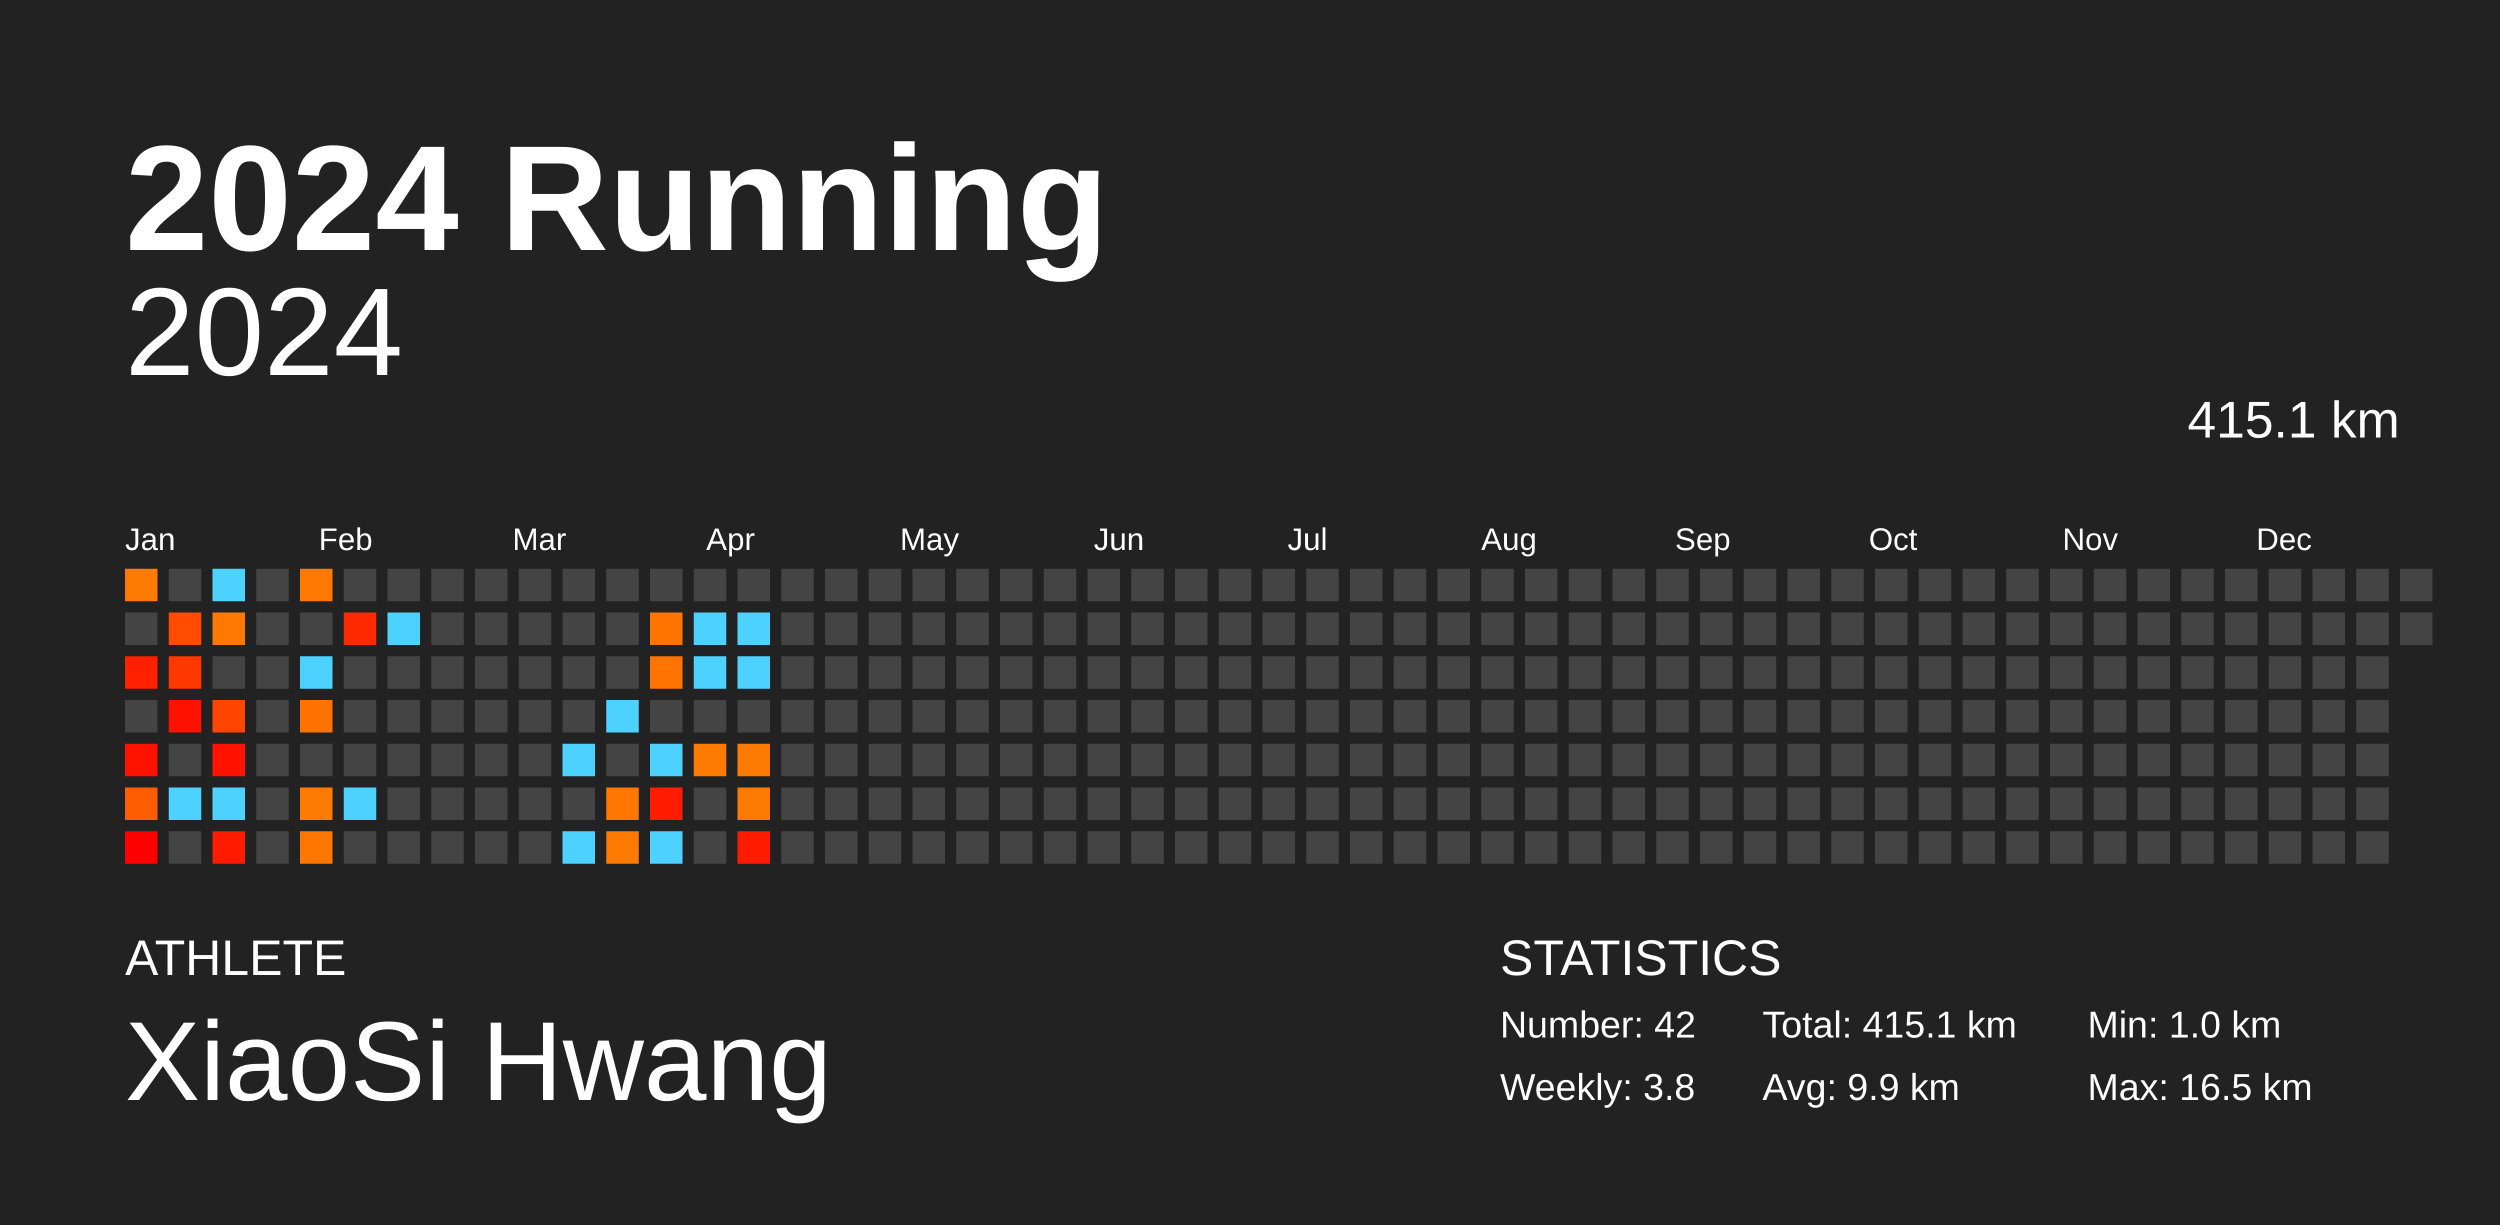
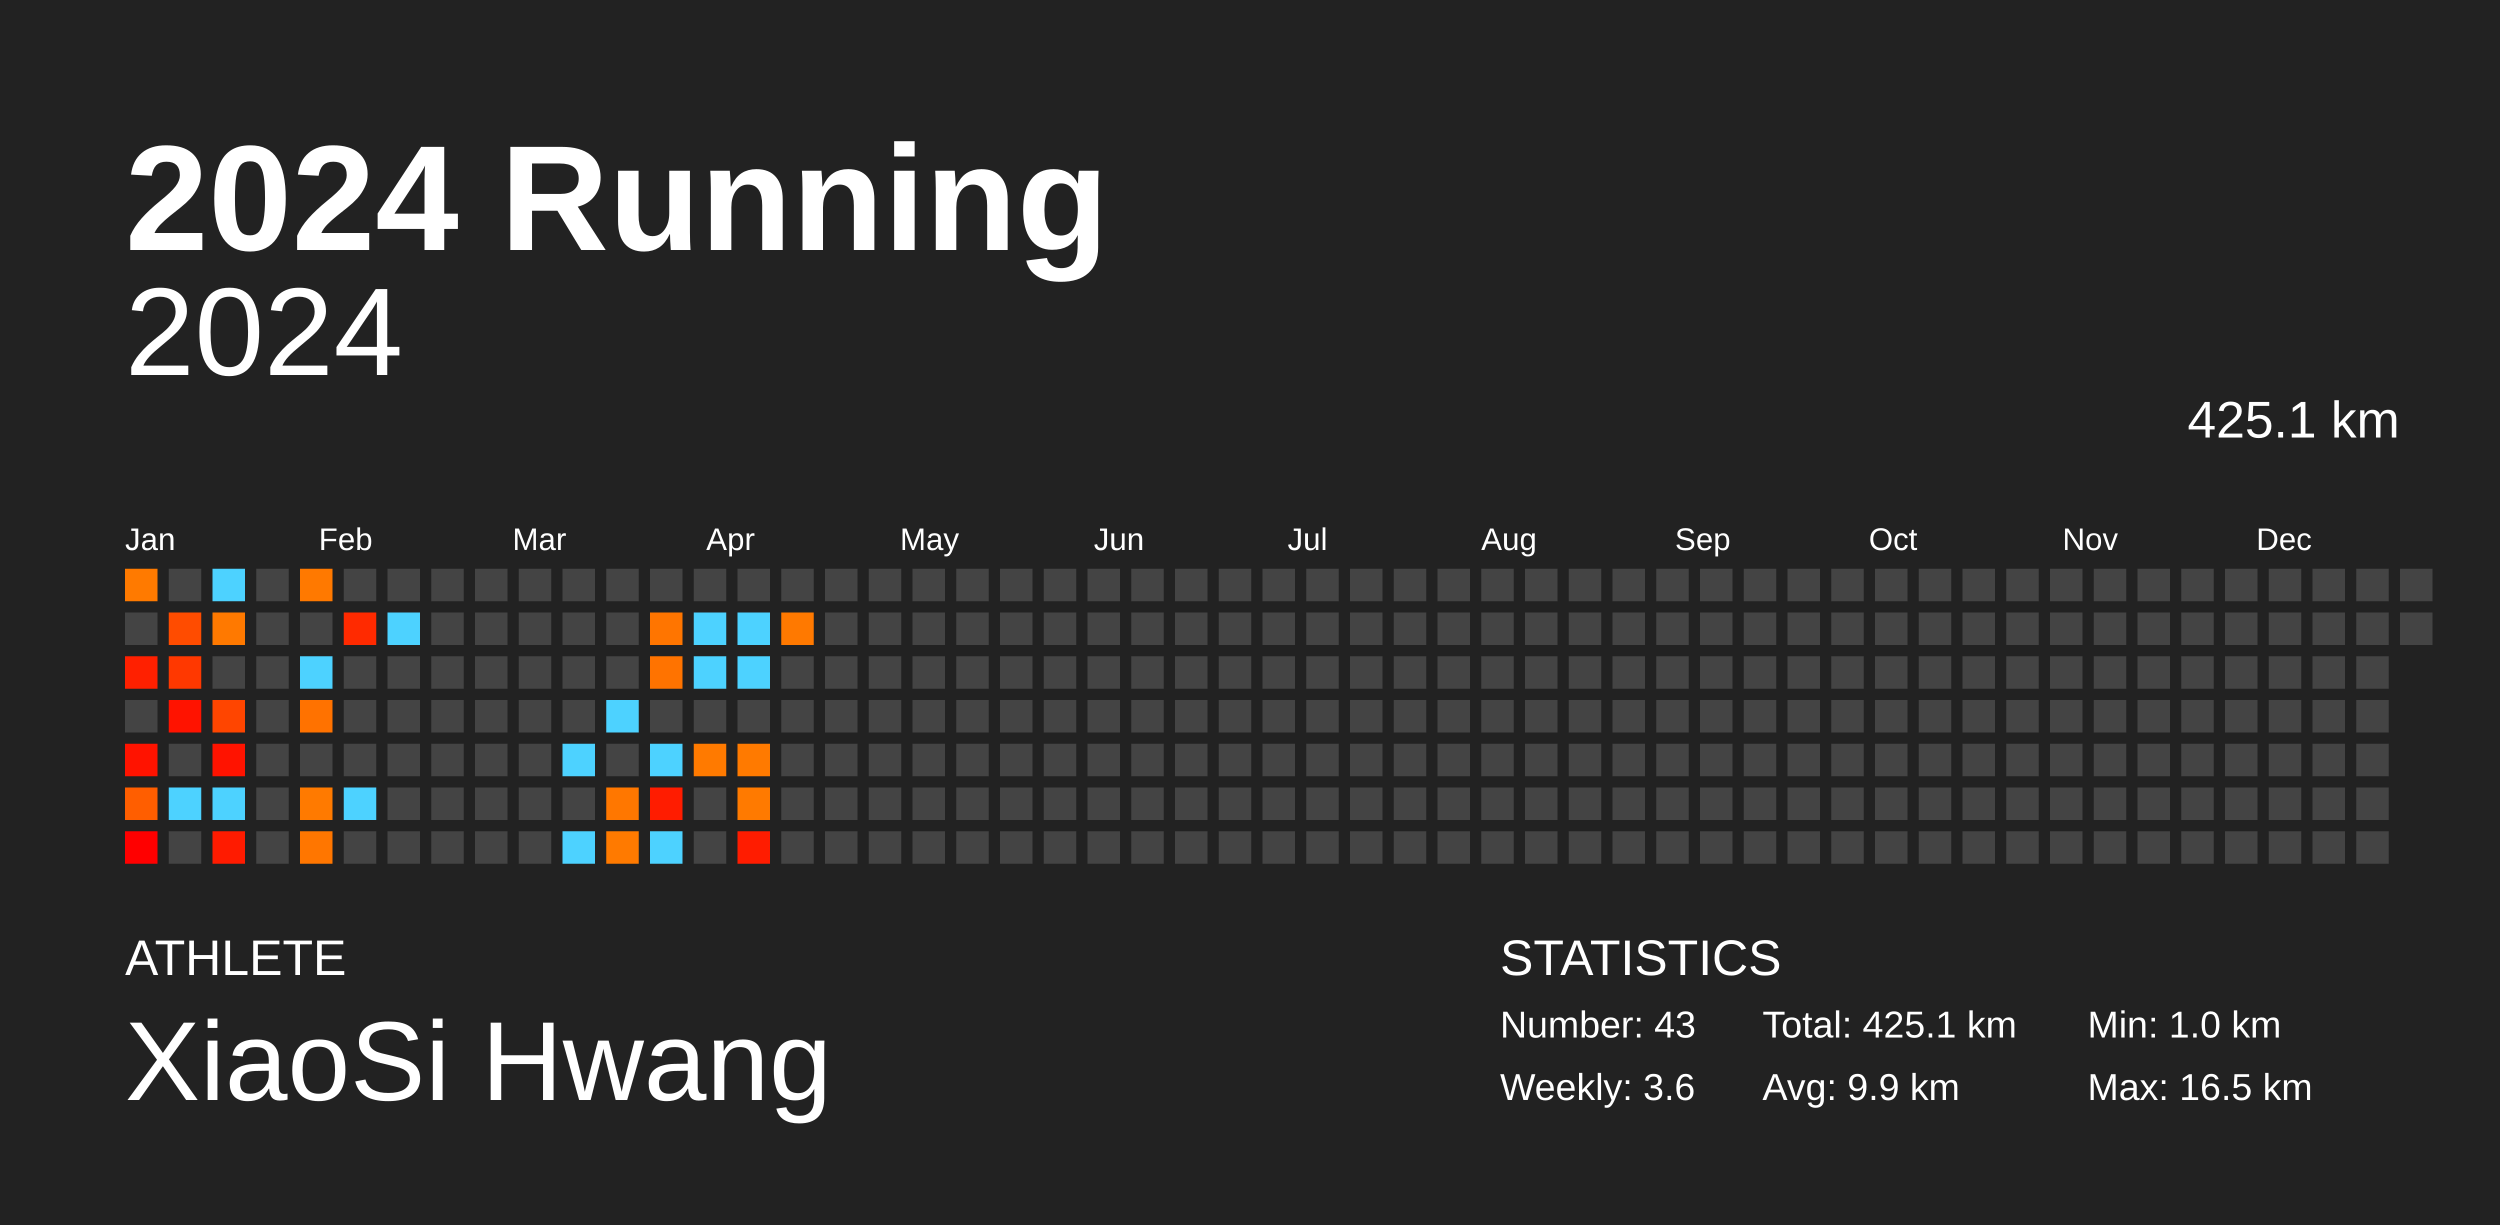
<svg xmlns="http://www.w3.org/2000/svg" baseProfile="full" height="98mm" version="1.1" viewBox="0,0,200,98" width="200mm">
  <defs />
  <rect fill="#222222" height="98" width="200" x="0" y="0" />
  <text fill="#FFFFFF" style="font-size:12px; font-family:Arial; font-weight:bold;" x="10" y="20">2024 Running</text>
  <text fill="#FFFFFF" style="font-size:4px; font-family:Arial" x="10" y="78">ATHLETE</text>
  <text fill="#FFFFFF" style="font-size:9px; font-family:Arial" x="10" y="88">XiaoSi Hwang</text>
  <text fill="#FFFFFF" style="font-size:4px; font-family:Arial" x="120" y="78">STATISTICS</text>
-   <text fill="#FFFFFF" style="font-size:3px; font-family:Arial" x="120" y="83">Number: 42</text>
-   <text fill="#FFFFFF" style="font-size:3px; font-family:Arial" x="120" y="88">Weekly: 3.8</text>
-   <text fill="#FFFFFF" style="font-size:3px; font-family:Arial" x="141" y="83">Total: 415.1 km</text>
+   <text fill="#FFFFFF" style="font-size:3px; font-family:Arial" x="120" y="83">Number: 43</text>
+   <text fill="#FFFFFF" style="font-size:3px; font-family:Arial" x="120" y="88">Weekly: 3.6</text>
+   <text fill="#FFFFFF" style="font-size:3px; font-family:Arial" x="141" y="83">Total: 425.1 km</text>
  <text fill="#FFFFFF" style="font-size:3px; font-family:Arial" x="141" y="88">Avg: 9.9 km</text>
  <text fill="#FFFFFF" style="font-size:3px; font-family:Arial" x="167" y="83">Min: 1.0 km</text>
  <text fill="#FFFFFF" style="font-size:3px; font-family:Arial" x="167" y="88">Max: 16.5 km</text>
  <text alignment-baseline="hanging" fill="#FFFFFF" style="font-size:10.0px; font-family:Arial;" x="10" y="30">2024</text>
-   <text alignment-baseline="hanging" fill="#FFFFFF" style="font-size:4.125px; font-family:Arial;" x="175" y="35">415.1 km</text>
+   <text alignment-baseline="hanging" fill="#FFFFFF" style="font-size:4.125px; font-family:Arial;" x="175" y="35">425.1 km</text>
  <text fill="#FFFFFF" style="font-size:2.5px; font-family:Arial" x="10.0" y="44">Jan</text>
  <text fill="#FFFFFF" style="font-size:2.5px; font-family:Arial" x="25.5" y="44">Feb</text>
  <text fill="#FFFFFF" style="font-size:2.5px; font-family:Arial" x="41.0" y="44">Mar</text>
  <text fill="#FFFFFF" style="font-size:2.5px; font-family:Arial" x="56.5" y="44">Apr</text>
  <text fill="#FFFFFF" style="font-size:2.5px; font-family:Arial" x="72.0" y="44">May</text>
  <text fill="#FFFFFF" style="font-size:2.5px; font-family:Arial" x="87.5" y="44">Jun</text>
  <text fill="#FFFFFF" style="font-size:2.5px; font-family:Arial" x="103.0" y="44">Jul</text>
  <text fill="#FFFFFF" style="font-size:2.5px; font-family:Arial" x="118.5" y="44">Aug</text>
  <text fill="#FFFFFF" style="font-size:2.5px; font-family:Arial" x="134.0" y="44">Sep</text>
  <text fill="#FFFFFF" style="font-size:2.5px; font-family:Arial" x="149.5" y="44">Oct</text>
  <text fill="#FFFFFF" style="font-size:2.5px; font-family:Arial" x="165.0" y="44">Nov</text>
  <text fill="#FFFFFF" style="font-size:2.5px; font-family:Arial" x="180.5" y="44">Dec</text>
  <rect fill="#ff7a00" height="2.6" width="2.6" x="10.0" y="45.5" />
  <rect fill="#444444" height="2.6" width="2.6" x="10.0" y="49.0" />
  <rect fill="#ff2000" height="2.6" width="2.6" x="10.0" y="52.5" />
  <rect fill="#444444" height="2.6" width="2.6" x="10.0" y="56.0" />
  <rect fill="#ff1300" height="2.6" width="2.6" x="10.0" y="59.5" />
  <rect fill="#ff5e00" height="2.6" width="2.6" x="10.0" y="63.0" />
  <rect fill="#ff0000" height="2.6" width="2.6" x="10.0" y="66.5" />
  <rect fill="#444444" height="2.6" width="2.6" x="13.5" y="45.5" />
  <rect fill="#ff4c00" height="2.6" width="2.6" x="13.5" y="49.0" />
  <rect fill="#ff3800" height="2.6" width="2.6" x="13.5" y="52.5" />
  <rect fill="#ff1300" height="2.6" width="2.6" x="13.5" y="56.0" />
  <rect fill="#444444" height="2.6" width="2.6" x="13.5" y="59.5" />
  <rect fill="#4dd2ff" height="2.6" width="2.6" x="13.5" y="63.0" />
  <rect fill="#444444" height="2.6" width="2.6" x="13.5" y="66.5" />
  <rect fill="#4dd2ff" height="2.6" width="2.6" x="17.0" y="45.5" />
  <rect fill="#ff7900" height="2.6" width="2.6" x="17.0" y="49.0" />
  <rect fill="#444444" height="2.6" width="2.6" x="17.0" y="52.5" />
  <rect fill="#ff4500" height="2.6" width="2.6" x="17.0" y="56.0" />
  <rect fill="#ff1300" height="2.6" width="2.6" x="17.0" y="59.5" />
  <rect fill="#4dd2ff" height="2.6" width="2.6" x="17.0" y="63.0" />
  <rect fill="#ff1b00" height="2.6" width="2.6" x="17.0" y="66.5" />
  <rect fill="#444444" height="2.6" width="2.6" x="20.5" y="45.5" />
  <rect fill="#444444" height="2.6" width="2.6" x="20.5" y="49.0" />
  <rect fill="#444444" height="2.6" width="2.6" x="20.5" y="52.5" />
  <rect fill="#444444" height="2.6" width="2.6" x="20.5" y="56.0" />
  <rect fill="#444444" height="2.6" width="2.6" x="20.5" y="59.5" />
  <rect fill="#444444" height="2.6" width="2.6" x="20.5" y="63.0" />
  <rect fill="#444444" height="2.6" width="2.6" x="20.5" y="66.5" />
  <rect fill="#ff7900" height="2.6" width="2.6" x="24.0" y="45.5" />
  <rect fill="#444444" height="2.6" width="2.6" x="24.0" y="49.0" />
  <rect fill="#4dd2ff" height="2.6" width="2.6" x="24.0" y="52.5" />
  <rect fill="#ff7200" height="2.6" width="2.6" x="24.0" y="56.0" />
  <rect fill="#444444" height="2.6" width="2.6" x="24.0" y="59.5" />
  <rect fill="#ff7a00" height="2.6" width="2.6" x="24.0" y="63.0" />
  <rect fill="#ff7600" height="2.6" width="2.6" x="24.0" y="66.5" />
  <rect fill="#444444" height="2.6" width="2.6" x="27.5" y="45.5" />
  <rect fill="#ff2a00" height="2.6" width="2.6" x="27.5" y="49.0" />
  <rect fill="#444444" height="2.6" width="2.6" x="27.5" y="52.5" />
  <rect fill="#444444" height="2.6" width="2.6" x="27.5" y="56.0" />
  <rect fill="#444444" height="2.6" width="2.6" x="27.5" y="59.5" />
  <rect fill="#4dd2ff" height="2.6" width="2.6" x="27.5" y="63.0" />
  <rect fill="#444444" height="2.6" width="2.6" x="27.5" y="66.5" />
  <rect fill="#444444" height="2.6" width="2.6" x="31.0" y="45.5" />
  <rect fill="#4dd2ff" height="2.6" width="2.6" x="31.0" y="49.0" />
  <rect fill="#444444" height="2.6" width="2.6" x="31.0" y="52.5" />
  <rect fill="#444444" height="2.6" width="2.6" x="31.0" y="56.0" />
  <rect fill="#444444" height="2.6" width="2.6" x="31.0" y="59.5" />
  <rect fill="#444444" height="2.6" width="2.6" x="31.0" y="63.0" />
  <rect fill="#444444" height="2.6" width="2.6" x="31.0" y="66.5" />
  <rect fill="#444444" height="2.6" width="2.6" x="34.5" y="45.5" />
  <rect fill="#444444" height="2.6" width="2.6" x="34.5" y="49.0" />
  <rect fill="#444444" height="2.6" width="2.6" x="34.5" y="52.5" />
  <rect fill="#444444" height="2.6" width="2.6" x="34.5" y="56.0" />
  <rect fill="#444444" height="2.6" width="2.6" x="34.5" y="59.5" />
  <rect fill="#444444" height="2.6" width="2.6" x="34.5" y="63.0" />
  <rect fill="#444444" height="2.6" width="2.6" x="34.5" y="66.5" />
  <rect fill="#444444" height="2.6" width="2.6" x="38.0" y="45.5" />
  <rect fill="#444444" height="2.6" width="2.6" x="38.0" y="49.0" />
  <rect fill="#444444" height="2.6" width="2.6" x="38.0" y="52.5" />
  <rect fill="#444444" height="2.6" width="2.6" x="38.0" y="56.0" />
  <rect fill="#444444" height="2.6" width="2.6" x="38.0" y="59.5" />
  <rect fill="#444444" height="2.6" width="2.6" x="38.0" y="63.0" />
  <rect fill="#444444" height="2.6" width="2.6" x="38.0" y="66.5" />
  <rect fill="#444444" height="2.6" width="2.6" x="41.5" y="45.5" />
  <rect fill="#444444" height="2.6" width="2.6" x="41.5" y="49.0" />
  <rect fill="#444444" height="2.6" width="2.6" x="41.5" y="52.5" />
  <rect fill="#444444" height="2.6" width="2.6" x="41.5" y="56.0" />
  <rect fill="#444444" height="2.6" width="2.6" x="41.5" y="59.5" />
  <rect fill="#444444" height="2.6" width="2.6" x="41.5" y="63.0" />
  <rect fill="#444444" height="2.6" width="2.6" x="41.5" y="66.5" />
  <rect fill="#444444" height="2.6" width="2.6" x="45.0" y="45.5" />
  <rect fill="#444444" height="2.6" width="2.6" x="45.0" y="49.0" />
  <rect fill="#444444" height="2.6" width="2.6" x="45.0" y="52.5" />
  <rect fill="#444444" height="2.6" width="2.6" x="45.0" y="56.0" />
  <rect fill="#4dd2ff" height="2.6" width="2.6" x="45.0" y="59.5" />
  <rect fill="#444444" height="2.6" width="2.6" x="45.0" y="63.0" />
  <rect fill="#4dd2ff" height="2.6" width="2.6" x="45.0" y="66.5" />
  <rect fill="#444444" height="2.6" width="2.6" x="48.5" y="45.5" />
  <rect fill="#444444" height="2.6" width="2.6" x="48.5" y="49.0" />
  <rect fill="#444444" height="2.6" width="2.6" x="48.5" y="52.5" />
  <rect fill="#4dd2ff" height="2.6" width="2.6" x="48.5" y="56.0" />
  <rect fill="#444444" height="2.6" width="2.6" x="48.5" y="59.5" />
  <rect fill="#ff7700" height="2.6" width="2.6" x="48.5" y="63.0" />
  <rect fill="#ff7a00" height="2.6" width="2.6" x="48.5" y="66.5" />
  <rect fill="#444444" height="2.6" width="2.6" x="52.0" y="45.5" />
  <rect fill="#ff7500" height="2.6" width="2.6" x="52.0" y="49.0" />
  <rect fill="#ff7300" height="2.6" width="2.6" x="52.0" y="52.5" />
  <rect fill="#444444" height="2.6" width="2.6" x="52.0" y="56.0" />
  <rect fill="#4dd2ff" height="2.6" width="2.6" x="52.0" y="59.5" />
  <rect fill="#ff1c00" height="2.6" width="2.6" x="52.0" y="63.0" />
  <rect fill="#4dd2ff" height="2.6" width="2.6" x="52.0" y="66.5" />
  <rect fill="#444444" height="2.6" width="2.6" x="55.5" y="45.5" />
  <rect fill="#4dd2ff" height="2.6" width="2.6" x="55.5" y="49.0" />
  <rect fill="#4dd2ff" height="2.6" width="2.6" x="55.5" y="52.5" />
  <rect fill="#444444" height="2.6" width="2.6" x="55.5" y="56.0" />
  <rect fill="#ff7a00" height="2.6" width="2.6" x="55.5" y="59.5" />
  <rect fill="#444444" height="2.6" width="2.6" x="55.5" y="63.0" />
  <rect fill="#444444" height="2.6" width="2.6" x="55.5" y="66.5" />
  <rect fill="#444444" height="2.6" width="2.6" x="59.0" y="45.5" />
  <rect fill="#4dd2ff" height="2.6" width="2.6" x="59.0" y="49.0" />
  <rect fill="#4dd2ff" height="2.6" width="2.6" x="59.0" y="52.5" />
  <rect fill="#444444" height="2.6" width="2.6" x="59.0" y="56.0" />
  <rect fill="#ff7a00" height="2.6" width="2.6" x="59.0" y="59.5" />
  <rect fill="#ff7a00" height="2.6" width="2.6" x="59.0" y="63.0" />
  <rect fill="#ff1c00" height="2.6" width="2.6" x="59.0" y="66.5" />
  <rect fill="#444444" height="2.6" width="2.6" x="62.5" y="45.5" />
-   <rect fill="#444444" height="2.6" width="2.6" x="62.5" y="49.0" />
+   <rect fill="#ff7900" height="2.6" width="2.6" x="62.5" y="49.0" />
  <rect fill="#444444" height="2.6" width="2.6" x="62.5" y="52.5" />
  <rect fill="#444444" height="2.6" width="2.6" x="62.5" y="56.0" />
  <rect fill="#444444" height="2.6" width="2.6" x="62.5" y="59.5" />
  <rect fill="#444444" height="2.6" width="2.6" x="62.5" y="63.0" />
  <rect fill="#444444" height="2.6" width="2.6" x="62.5" y="66.5" />
  <rect fill="#444444" height="2.6" width="2.6" x="66.0" y="45.5" />
  <rect fill="#444444" height="2.6" width="2.6" x="66.0" y="49.0" />
  <rect fill="#444444" height="2.6" width="2.6" x="66.0" y="52.5" />
  <rect fill="#444444" height="2.6" width="2.6" x="66.0" y="56.0" />
  <rect fill="#444444" height="2.6" width="2.6" x="66.0" y="59.5" />
  <rect fill="#444444" height="2.6" width="2.6" x="66.0" y="63.0" />
  <rect fill="#444444" height="2.6" width="2.6" x="66.0" y="66.5" />
  <rect fill="#444444" height="2.6" width="2.6" x="69.5" y="45.5" />
  <rect fill="#444444" height="2.6" width="2.6" x="69.5" y="49.0" />
  <rect fill="#444444" height="2.6" width="2.6" x="69.5" y="52.5" />
  <rect fill="#444444" height="2.6" width="2.6" x="69.5" y="56.0" />
  <rect fill="#444444" height="2.6" width="2.6" x="69.5" y="59.5" />
  <rect fill="#444444" height="2.6" width="2.6" x="69.5" y="63.0" />
  <rect fill="#444444" height="2.6" width="2.6" x="69.5" y="66.5" />
  <rect fill="#444444" height="2.6" width="2.6" x="73.0" y="45.5" />
  <rect fill="#444444" height="2.6" width="2.6" x="73.0" y="49.0" />
  <rect fill="#444444" height="2.6" width="2.6" x="73.0" y="52.5" />
  <rect fill="#444444" height="2.6" width="2.6" x="73.0" y="56.0" />
  <rect fill="#444444" height="2.6" width="2.6" x="73.0" y="59.5" />
  <rect fill="#444444" height="2.6" width="2.6" x="73.0" y="63.0" />
  <rect fill="#444444" height="2.6" width="2.6" x="73.0" y="66.5" />
  <rect fill="#444444" height="2.6" width="2.6" x="76.5" y="45.5" />
  <rect fill="#444444" height="2.6" width="2.6" x="76.5" y="49.0" />
  <rect fill="#444444" height="2.6" width="2.6" x="76.5" y="52.5" />
  <rect fill="#444444" height="2.6" width="2.6" x="76.5" y="56.0" />
  <rect fill="#444444" height="2.6" width="2.6" x="76.5" y="59.5" />
  <rect fill="#444444" height="2.6" width="2.6" x="76.5" y="63.0" />
  <rect fill="#444444" height="2.6" width="2.6" x="76.5" y="66.5" />
  <rect fill="#444444" height="2.6" width="2.6" x="80.0" y="45.5" />
  <rect fill="#444444" height="2.6" width="2.6" x="80.0" y="49.0" />
  <rect fill="#444444" height="2.6" width="2.6" x="80.0" y="52.5" />
  <rect fill="#444444" height="2.6" width="2.6" x="80.0" y="56.0" />
  <rect fill="#444444" height="2.6" width="2.6" x="80.0" y="59.5" />
  <rect fill="#444444" height="2.6" width="2.6" x="80.0" y="63.0" />
  <rect fill="#444444" height="2.6" width="2.6" x="80.0" y="66.5" />
  <rect fill="#444444" height="2.6" width="2.6" x="83.5" y="45.5" />
  <rect fill="#444444" height="2.6" width="2.6" x="83.5" y="49.0" />
  <rect fill="#444444" height="2.6" width="2.6" x="83.5" y="52.5" />
  <rect fill="#444444" height="2.6" width="2.6" x="83.5" y="56.0" />
  <rect fill="#444444" height="2.6" width="2.6" x="83.5" y="59.5" />
  <rect fill="#444444" height="2.6" width="2.6" x="83.5" y="63.0" />
  <rect fill="#444444" height="2.6" width="2.6" x="83.5" y="66.5" />
  <rect fill="#444444" height="2.6" width="2.6" x="87.0" y="45.5" />
  <rect fill="#444444" height="2.6" width="2.6" x="87.0" y="49.0" />
  <rect fill="#444444" height="2.6" width="2.6" x="87.0" y="52.5" />
  <rect fill="#444444" height="2.6" width="2.6" x="87.0" y="56.0" />
  <rect fill="#444444" height="2.6" width="2.6" x="87.0" y="59.5" />
  <rect fill="#444444" height="2.6" width="2.6" x="87.0" y="63.0" />
  <rect fill="#444444" height="2.6" width="2.6" x="87.0" y="66.5" />
  <rect fill="#444444" height="2.6" width="2.6" x="90.5" y="45.5" />
  <rect fill="#444444" height="2.6" width="2.6" x="90.5" y="49.0" />
  <rect fill="#444444" height="2.6" width="2.6" x="90.5" y="52.5" />
  <rect fill="#444444" height="2.6" width="2.6" x="90.5" y="56.0" />
  <rect fill="#444444" height="2.6" width="2.6" x="90.5" y="59.5" />
  <rect fill="#444444" height="2.6" width="2.6" x="90.5" y="63.0" />
  <rect fill="#444444" height="2.6" width="2.6" x="90.5" y="66.5" />
  <rect fill="#444444" height="2.6" width="2.6" x="94.0" y="45.5" />
  <rect fill="#444444" height="2.6" width="2.6" x="94.0" y="49.0" />
  <rect fill="#444444" height="2.6" width="2.6" x="94.0" y="52.5" />
  <rect fill="#444444" height="2.6" width="2.6" x="94.0" y="56.0" />
  <rect fill="#444444" height="2.6" width="2.6" x="94.0" y="59.5" />
  <rect fill="#444444" height="2.6" width="2.6" x="94.0" y="63.0" />
  <rect fill="#444444" height="2.6" width="2.6" x="94.0" y="66.5" />
  <rect fill="#444444" height="2.6" width="2.6" x="97.5" y="45.5" />
  <rect fill="#444444" height="2.6" width="2.6" x="97.5" y="49.0" />
  <rect fill="#444444" height="2.6" width="2.6" x="97.5" y="52.5" />
  <rect fill="#444444" height="2.6" width="2.6" x="97.5" y="56.0" />
  <rect fill="#444444" height="2.6" width="2.6" x="97.5" y="59.5" />
  <rect fill="#444444" height="2.6" width="2.6" x="97.5" y="63.0" />
  <rect fill="#444444" height="2.6" width="2.6" x="97.5" y="66.5" />
  <rect fill="#444444" height="2.6" width="2.6" x="101.0" y="45.5" />
  <rect fill="#444444" height="2.6" width="2.6" x="101.0" y="49.0" />
  <rect fill="#444444" height="2.6" width="2.6" x="101.0" y="52.5" />
  <rect fill="#444444" height="2.6" width="2.6" x="101.0" y="56.0" />
  <rect fill="#444444" height="2.6" width="2.6" x="101.0" y="59.5" />
  <rect fill="#444444" height="2.6" width="2.6" x="101.0" y="63.0" />
  <rect fill="#444444" height="2.6" width="2.6" x="101.0" y="66.5" />
  <rect fill="#444444" height="2.6" width="2.6" x="104.5" y="45.5" />
  <rect fill="#444444" height="2.6" width="2.6" x="104.5" y="49.0" />
  <rect fill="#444444" height="2.6" width="2.6" x="104.5" y="52.5" />
  <rect fill="#444444" height="2.6" width="2.6" x="104.5" y="56.0" />
  <rect fill="#444444" height="2.6" width="2.6" x="104.5" y="59.5" />
  <rect fill="#444444" height="2.6" width="2.6" x="104.5" y="63.0" />
  <rect fill="#444444" height="2.6" width="2.6" x="104.5" y="66.5" />
  <rect fill="#444444" height="2.6" width="2.6" x="108.0" y="45.5" />
  <rect fill="#444444" height="2.6" width="2.6" x="108.0" y="49.0" />
  <rect fill="#444444" height="2.6" width="2.6" x="108.0" y="52.5" />
  <rect fill="#444444" height="2.6" width="2.6" x="108.0" y="56.0" />
  <rect fill="#444444" height="2.6" width="2.6" x="108.0" y="59.5" />
  <rect fill="#444444" height="2.6" width="2.6" x="108.0" y="63.0" />
  <rect fill="#444444" height="2.6" width="2.6" x="108.0" y="66.5" />
  <rect fill="#444444" height="2.6" width="2.6" x="111.5" y="45.5" />
  <rect fill="#444444" height="2.6" width="2.6" x="111.5" y="49.0" />
  <rect fill="#444444" height="2.6" width="2.6" x="111.5" y="52.5" />
  <rect fill="#444444" height="2.6" width="2.6" x="111.5" y="56.0" />
  <rect fill="#444444" height="2.6" width="2.6" x="111.5" y="59.5" />
  <rect fill="#444444" height="2.6" width="2.6" x="111.5" y="63.0" />
  <rect fill="#444444" height="2.6" width="2.6" x="111.5" y="66.5" />
  <rect fill="#444444" height="2.6" width="2.6" x="115.0" y="45.5" />
  <rect fill="#444444" height="2.6" width="2.6" x="115.0" y="49.0" />
  <rect fill="#444444" height="2.6" width="2.6" x="115.0" y="52.5" />
  <rect fill="#444444" height="2.6" width="2.6" x="115.0" y="56.0" />
  <rect fill="#444444" height="2.6" width="2.6" x="115.0" y="59.5" />
  <rect fill="#444444" height="2.6" width="2.6" x="115.0" y="63.0" />
  <rect fill="#444444" height="2.6" width="2.6" x="115.0" y="66.5" />
  <rect fill="#444444" height="2.6" width="2.6" x="118.5" y="45.5" />
  <rect fill="#444444" height="2.6" width="2.6" x="118.5" y="49.0" />
  <rect fill="#444444" height="2.6" width="2.6" x="118.5" y="52.5" />
  <rect fill="#444444" height="2.6" width="2.6" x="118.5" y="56.0" />
  <rect fill="#444444" height="2.6" width="2.6" x="118.5" y="59.5" />
  <rect fill="#444444" height="2.6" width="2.6" x="118.5" y="63.0" />
  <rect fill="#444444" height="2.6" width="2.6" x="118.5" y="66.5" />
  <rect fill="#444444" height="2.6" width="2.6" x="122.0" y="45.5" />
  <rect fill="#444444" height="2.6" width="2.6" x="122.0" y="49.0" />
  <rect fill="#444444" height="2.6" width="2.6" x="122.0" y="52.5" />
  <rect fill="#444444" height="2.6" width="2.6" x="122.0" y="56.0" />
  <rect fill="#444444" height="2.6" width="2.6" x="122.0" y="59.5" />
  <rect fill="#444444" height="2.6" width="2.6" x="122.0" y="63.0" />
  <rect fill="#444444" height="2.6" width="2.6" x="122.0" y="66.5" />
  <rect fill="#444444" height="2.6" width="2.6" x="125.5" y="45.5" />
  <rect fill="#444444" height="2.6" width="2.6" x="125.5" y="49.0" />
  <rect fill="#444444" height="2.6" width="2.6" x="125.5" y="52.5" />
  <rect fill="#444444" height="2.6" width="2.6" x="125.5" y="56.0" />
  <rect fill="#444444" height="2.6" width="2.6" x="125.5" y="59.5" />
  <rect fill="#444444" height="2.6" width="2.6" x="125.5" y="63.0" />
  <rect fill="#444444" height="2.6" width="2.6" x="125.5" y="66.5" />
  <rect fill="#444444" height="2.6" width="2.6" x="129.0" y="45.5" />
  <rect fill="#444444" height="2.6" width="2.6" x="129.0" y="49.0" />
  <rect fill="#444444" height="2.6" width="2.6" x="129.0" y="52.5" />
  <rect fill="#444444" height="2.6" width="2.6" x="129.0" y="56.0" />
  <rect fill="#444444" height="2.6" width="2.6" x="129.0" y="59.5" />
  <rect fill="#444444" height="2.6" width="2.6" x="129.0" y="63.0" />
  <rect fill="#444444" height="2.6" width="2.6" x="129.0" y="66.5" />
  <rect fill="#444444" height="2.6" width="2.6" x="132.5" y="45.5" />
  <rect fill="#444444" height="2.6" width="2.6" x="132.5" y="49.0" />
  <rect fill="#444444" height="2.6" width="2.6" x="132.5" y="52.5" />
  <rect fill="#444444" height="2.6" width="2.6" x="132.5" y="56.0" />
  <rect fill="#444444" height="2.6" width="2.6" x="132.5" y="59.5" />
  <rect fill="#444444" height="2.6" width="2.6" x="132.5" y="63.0" />
  <rect fill="#444444" height="2.6" width="2.6" x="132.5" y="66.5" />
  <rect fill="#444444" height="2.6" width="2.6" x="136.0" y="45.5" />
  <rect fill="#444444" height="2.6" width="2.6" x="136.0" y="49.0" />
  <rect fill="#444444" height="2.6" width="2.6" x="136.0" y="52.5" />
  <rect fill="#444444" height="2.6" width="2.6" x="136.0" y="56.0" />
  <rect fill="#444444" height="2.6" width="2.6" x="136.0" y="59.5" />
  <rect fill="#444444" height="2.6" width="2.6" x="136.0" y="63.0" />
  <rect fill="#444444" height="2.6" width="2.6" x="136.0" y="66.5" />
  <rect fill="#444444" height="2.6" width="2.6" x="139.5" y="45.5" />
  <rect fill="#444444" height="2.6" width="2.6" x="139.5" y="49.0" />
  <rect fill="#444444" height="2.6" width="2.6" x="139.5" y="52.5" />
  <rect fill="#444444" height="2.6" width="2.6" x="139.5" y="56.0" />
  <rect fill="#444444" height="2.6" width="2.6" x="139.5" y="59.5" />
  <rect fill="#444444" height="2.6" width="2.6" x="139.5" y="63.0" />
  <rect fill="#444444" height="2.6" width="2.6" x="139.5" y="66.5" />
  <rect fill="#444444" height="2.6" width="2.6" x="143.0" y="45.5" />
  <rect fill="#444444" height="2.6" width="2.6" x="143.0" y="49.0" />
  <rect fill="#444444" height="2.6" width="2.6" x="143.0" y="52.5" />
  <rect fill="#444444" height="2.6" width="2.6" x="143.0" y="56.0" />
  <rect fill="#444444" height="2.6" width="2.6" x="143.0" y="59.5" />
  <rect fill="#444444" height="2.6" width="2.6" x="143.0" y="63.0" />
  <rect fill="#444444" height="2.6" width="2.6" x="143.0" y="66.5" />
  <rect fill="#444444" height="2.6" width="2.6" x="146.5" y="45.5" />
  <rect fill="#444444" height="2.6" width="2.6" x="146.5" y="49.0" />
  <rect fill="#444444" height="2.6" width="2.6" x="146.5" y="52.5" />
  <rect fill="#444444" height="2.6" width="2.6" x="146.5" y="56.0" />
  <rect fill="#444444" height="2.6" width="2.6" x="146.5" y="59.5" />
  <rect fill="#444444" height="2.6" width="2.6" x="146.5" y="63.0" />
  <rect fill="#444444" height="2.6" width="2.6" x="146.5" y="66.5" />
  <rect fill="#444444" height="2.6" width="2.6" x="150.0" y="45.5" />
  <rect fill="#444444" height="2.6" width="2.6" x="150.0" y="49.0" />
  <rect fill="#444444" height="2.6" width="2.6" x="150.0" y="52.5" />
  <rect fill="#444444" height="2.6" width="2.6" x="150.0" y="56.0" />
  <rect fill="#444444" height="2.6" width="2.6" x="150.0" y="59.5" />
  <rect fill="#444444" height="2.6" width="2.6" x="150.0" y="63.0" />
  <rect fill="#444444" height="2.6" width="2.6" x="150.0" y="66.5" />
  <rect fill="#444444" height="2.6" width="2.6" x="153.5" y="45.5" />
  <rect fill="#444444" height="2.6" width="2.6" x="153.5" y="49.0" />
  <rect fill="#444444" height="2.6" width="2.6" x="153.5" y="52.5" />
  <rect fill="#444444" height="2.6" width="2.6" x="153.5" y="56.0" />
  <rect fill="#444444" height="2.6" width="2.6" x="153.5" y="59.5" />
  <rect fill="#444444" height="2.6" width="2.6" x="153.5" y="63.0" />
  <rect fill="#444444" height="2.6" width="2.6" x="153.5" y="66.5" />
  <rect fill="#444444" height="2.6" width="2.6" x="157.0" y="45.5" />
  <rect fill="#444444" height="2.6" width="2.6" x="157.0" y="49.0" />
  <rect fill="#444444" height="2.6" width="2.6" x="157.0" y="52.5" />
  <rect fill="#444444" height="2.6" width="2.6" x="157.0" y="56.0" />
  <rect fill="#444444" height="2.6" width="2.6" x="157.0" y="59.5" />
  <rect fill="#444444" height="2.6" width="2.6" x="157.0" y="63.0" />
  <rect fill="#444444" height="2.6" width="2.6" x="157.0" y="66.5" />
  <rect fill="#444444" height="2.6" width="2.6" x="160.5" y="45.5" />
  <rect fill="#444444" height="2.6" width="2.6" x="160.5" y="49.0" />
  <rect fill="#444444" height="2.6" width="2.6" x="160.5" y="52.5" />
  <rect fill="#444444" height="2.6" width="2.6" x="160.5" y="56.0" />
  <rect fill="#444444" height="2.6" width="2.6" x="160.5" y="59.5" />
  <rect fill="#444444" height="2.6" width="2.6" x="160.5" y="63.0" />
  <rect fill="#444444" height="2.6" width="2.6" x="160.5" y="66.5" />
  <rect fill="#444444" height="2.6" width="2.6" x="164.0" y="45.5" />
  <rect fill="#444444" height="2.6" width="2.6" x="164.0" y="49.0" />
  <rect fill="#444444" height="2.6" width="2.6" x="164.0" y="52.5" />
  <rect fill="#444444" height="2.6" width="2.6" x="164.0" y="56.0" />
  <rect fill="#444444" height="2.6" width="2.6" x="164.0" y="59.5" />
  <rect fill="#444444" height="2.6" width="2.6" x="164.0" y="63.0" />
  <rect fill="#444444" height="2.6" width="2.6" x="164.0" y="66.5" />
  <rect fill="#444444" height="2.6" width="2.6" x="167.5" y="45.5" />
  <rect fill="#444444" height="2.6" width="2.6" x="167.5" y="49.0" />
  <rect fill="#444444" height="2.6" width="2.6" x="167.5" y="52.5" />
  <rect fill="#444444" height="2.6" width="2.6" x="167.5" y="56.0" />
  <rect fill="#444444" height="2.6" width="2.6" x="167.5" y="59.5" />
  <rect fill="#444444" height="2.6" width="2.6" x="167.5" y="63.0" />
  <rect fill="#444444" height="2.6" width="2.6" x="167.5" y="66.5" />
  <rect fill="#444444" height="2.6" width="2.6" x="171.0" y="45.5" />
  <rect fill="#444444" height="2.6" width="2.6" x="171.0" y="49.0" />
  <rect fill="#444444" height="2.6" width="2.6" x="171.0" y="52.5" />
  <rect fill="#444444" height="2.6" width="2.6" x="171.0" y="56.0" />
  <rect fill="#444444" height="2.6" width="2.6" x="171.0" y="59.5" />
  <rect fill="#444444" height="2.6" width="2.6" x="171.0" y="63.0" />
  <rect fill="#444444" height="2.6" width="2.6" x="171.0" y="66.5" />
  <rect fill="#444444" height="2.6" width="2.6" x="174.5" y="45.5" />
  <rect fill="#444444" height="2.6" width="2.6" x="174.5" y="49.0" />
  <rect fill="#444444" height="2.6" width="2.6" x="174.5" y="52.5" />
  <rect fill="#444444" height="2.6" width="2.6" x="174.5" y="56.0" />
  <rect fill="#444444" height="2.6" width="2.6" x="174.5" y="59.5" />
  <rect fill="#444444" height="2.6" width="2.6" x="174.5" y="63.0" />
  <rect fill="#444444" height="2.6" width="2.6" x="174.5" y="66.5" />
  <rect fill="#444444" height="2.6" width="2.6" x="178.0" y="45.5" />
  <rect fill="#444444" height="2.6" width="2.6" x="178.0" y="49.0" />
  <rect fill="#444444" height="2.6" width="2.6" x="178.0" y="52.5" />
  <rect fill="#444444" height="2.6" width="2.6" x="178.0" y="56.0" />
  <rect fill="#444444" height="2.6" width="2.6" x="178.0" y="59.5" />
  <rect fill="#444444" height="2.6" width="2.6" x="178.0" y="63.0" />
  <rect fill="#444444" height="2.6" width="2.6" x="178.0" y="66.5" />
  <rect fill="#444444" height="2.6" width="2.6" x="181.5" y="45.5" />
  <rect fill="#444444" height="2.6" width="2.6" x="181.5" y="49.0" />
  <rect fill="#444444" height="2.6" width="2.6" x="181.5" y="52.5" />
  <rect fill="#444444" height="2.6" width="2.6" x="181.5" y="56.0" />
  <rect fill="#444444" height="2.6" width="2.6" x="181.5" y="59.5" />
  <rect fill="#444444" height="2.6" width="2.6" x="181.5" y="63.0" />
  <rect fill="#444444" height="2.6" width="2.6" x="181.5" y="66.5" />
  <rect fill="#444444" height="2.6" width="2.6" x="185.0" y="45.5" />
  <rect fill="#444444" height="2.6" width="2.6" x="185.0" y="49.0" />
  <rect fill="#444444" height="2.6" width="2.6" x="185.0" y="52.5" />
  <rect fill="#444444" height="2.6" width="2.6" x="185.0" y="56.0" />
  <rect fill="#444444" height="2.6" width="2.6" x="185.0" y="59.5" />
  <rect fill="#444444" height="2.6" width="2.6" x="185.0" y="63.0" />
  <rect fill="#444444" height="2.6" width="2.6" x="185.0" y="66.5" />
  <rect fill="#444444" height="2.6" width="2.6" x="188.5" y="45.5" />
  <rect fill="#444444" height="2.6" width="2.6" x="188.5" y="49.0" />
  <rect fill="#444444" height="2.6" width="2.6" x="188.5" y="52.5" />
  <rect fill="#444444" height="2.6" width="2.6" x="188.5" y="56.0" />
  <rect fill="#444444" height="2.6" width="2.6" x="188.5" y="59.5" />
  <rect fill="#444444" height="2.6" width="2.6" x="188.5" y="63.0" />
  <rect fill="#444444" height="2.6" width="2.6" x="188.5" y="66.5" />
  <rect fill="#444444" height="2.6" width="2.6" x="192.0" y="45.5" />
  <rect fill="#444444" height="2.6" width="2.6" x="192.0" y="49.0" />
</svg>
